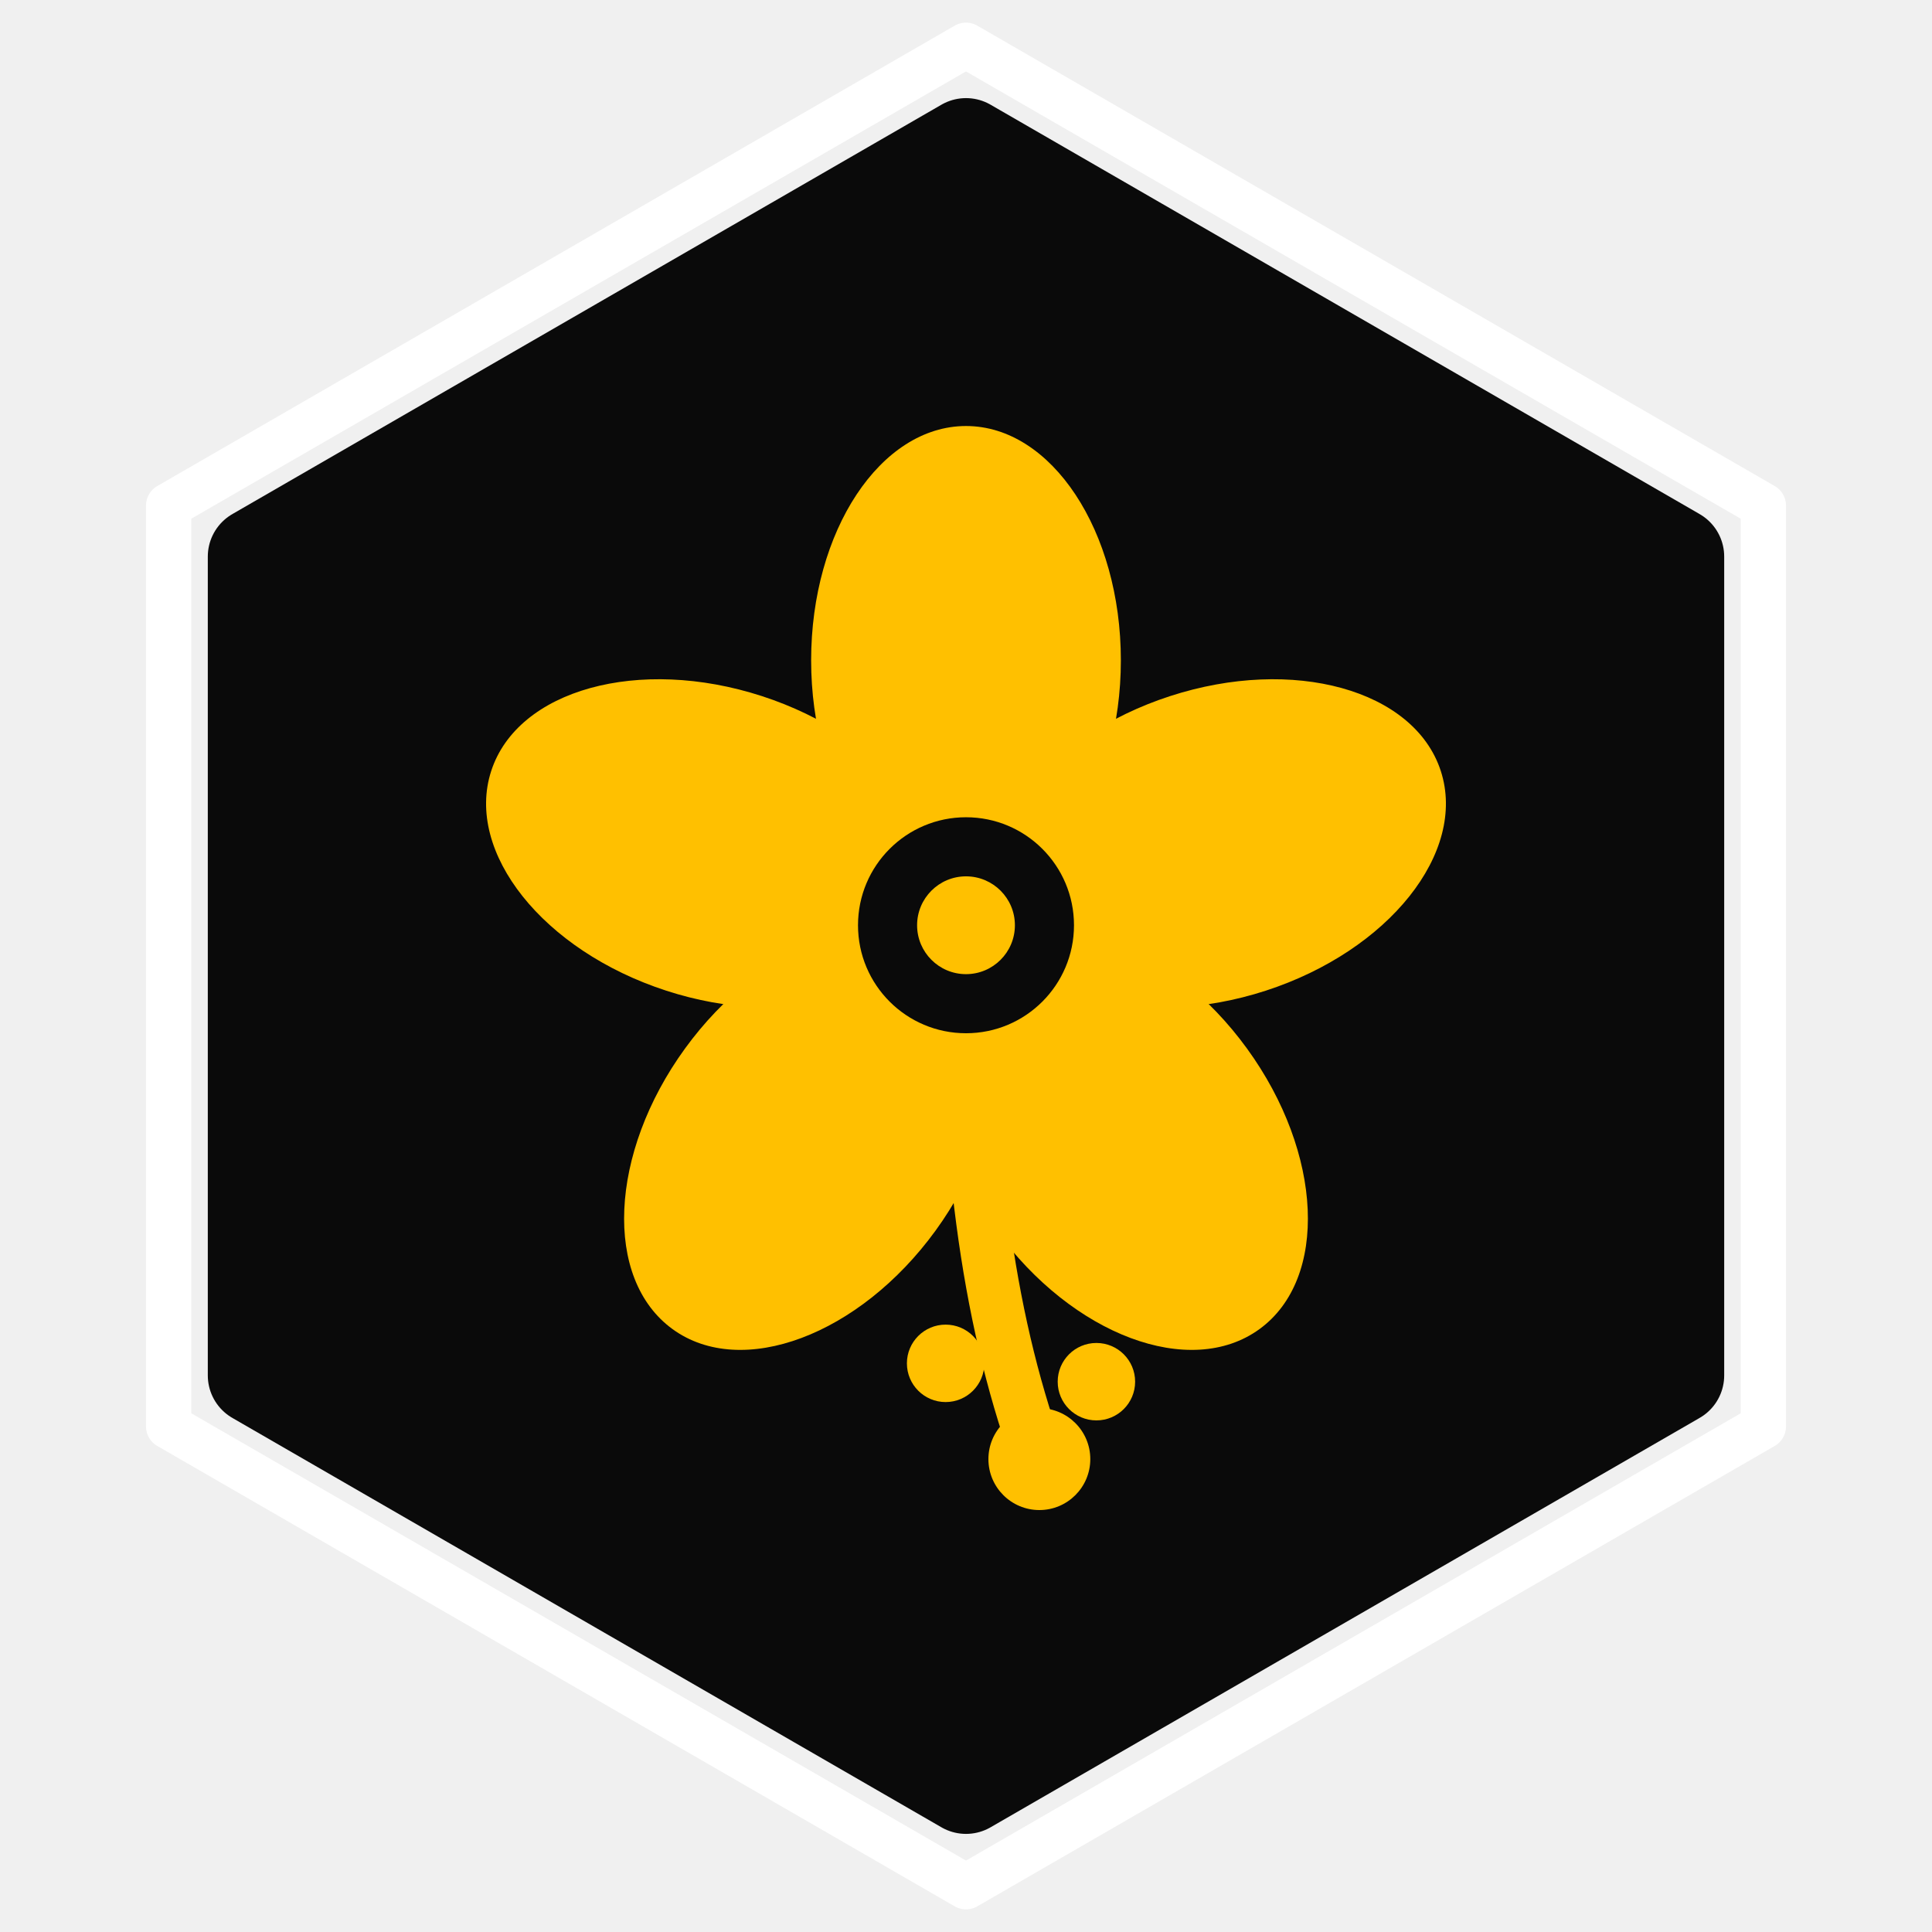
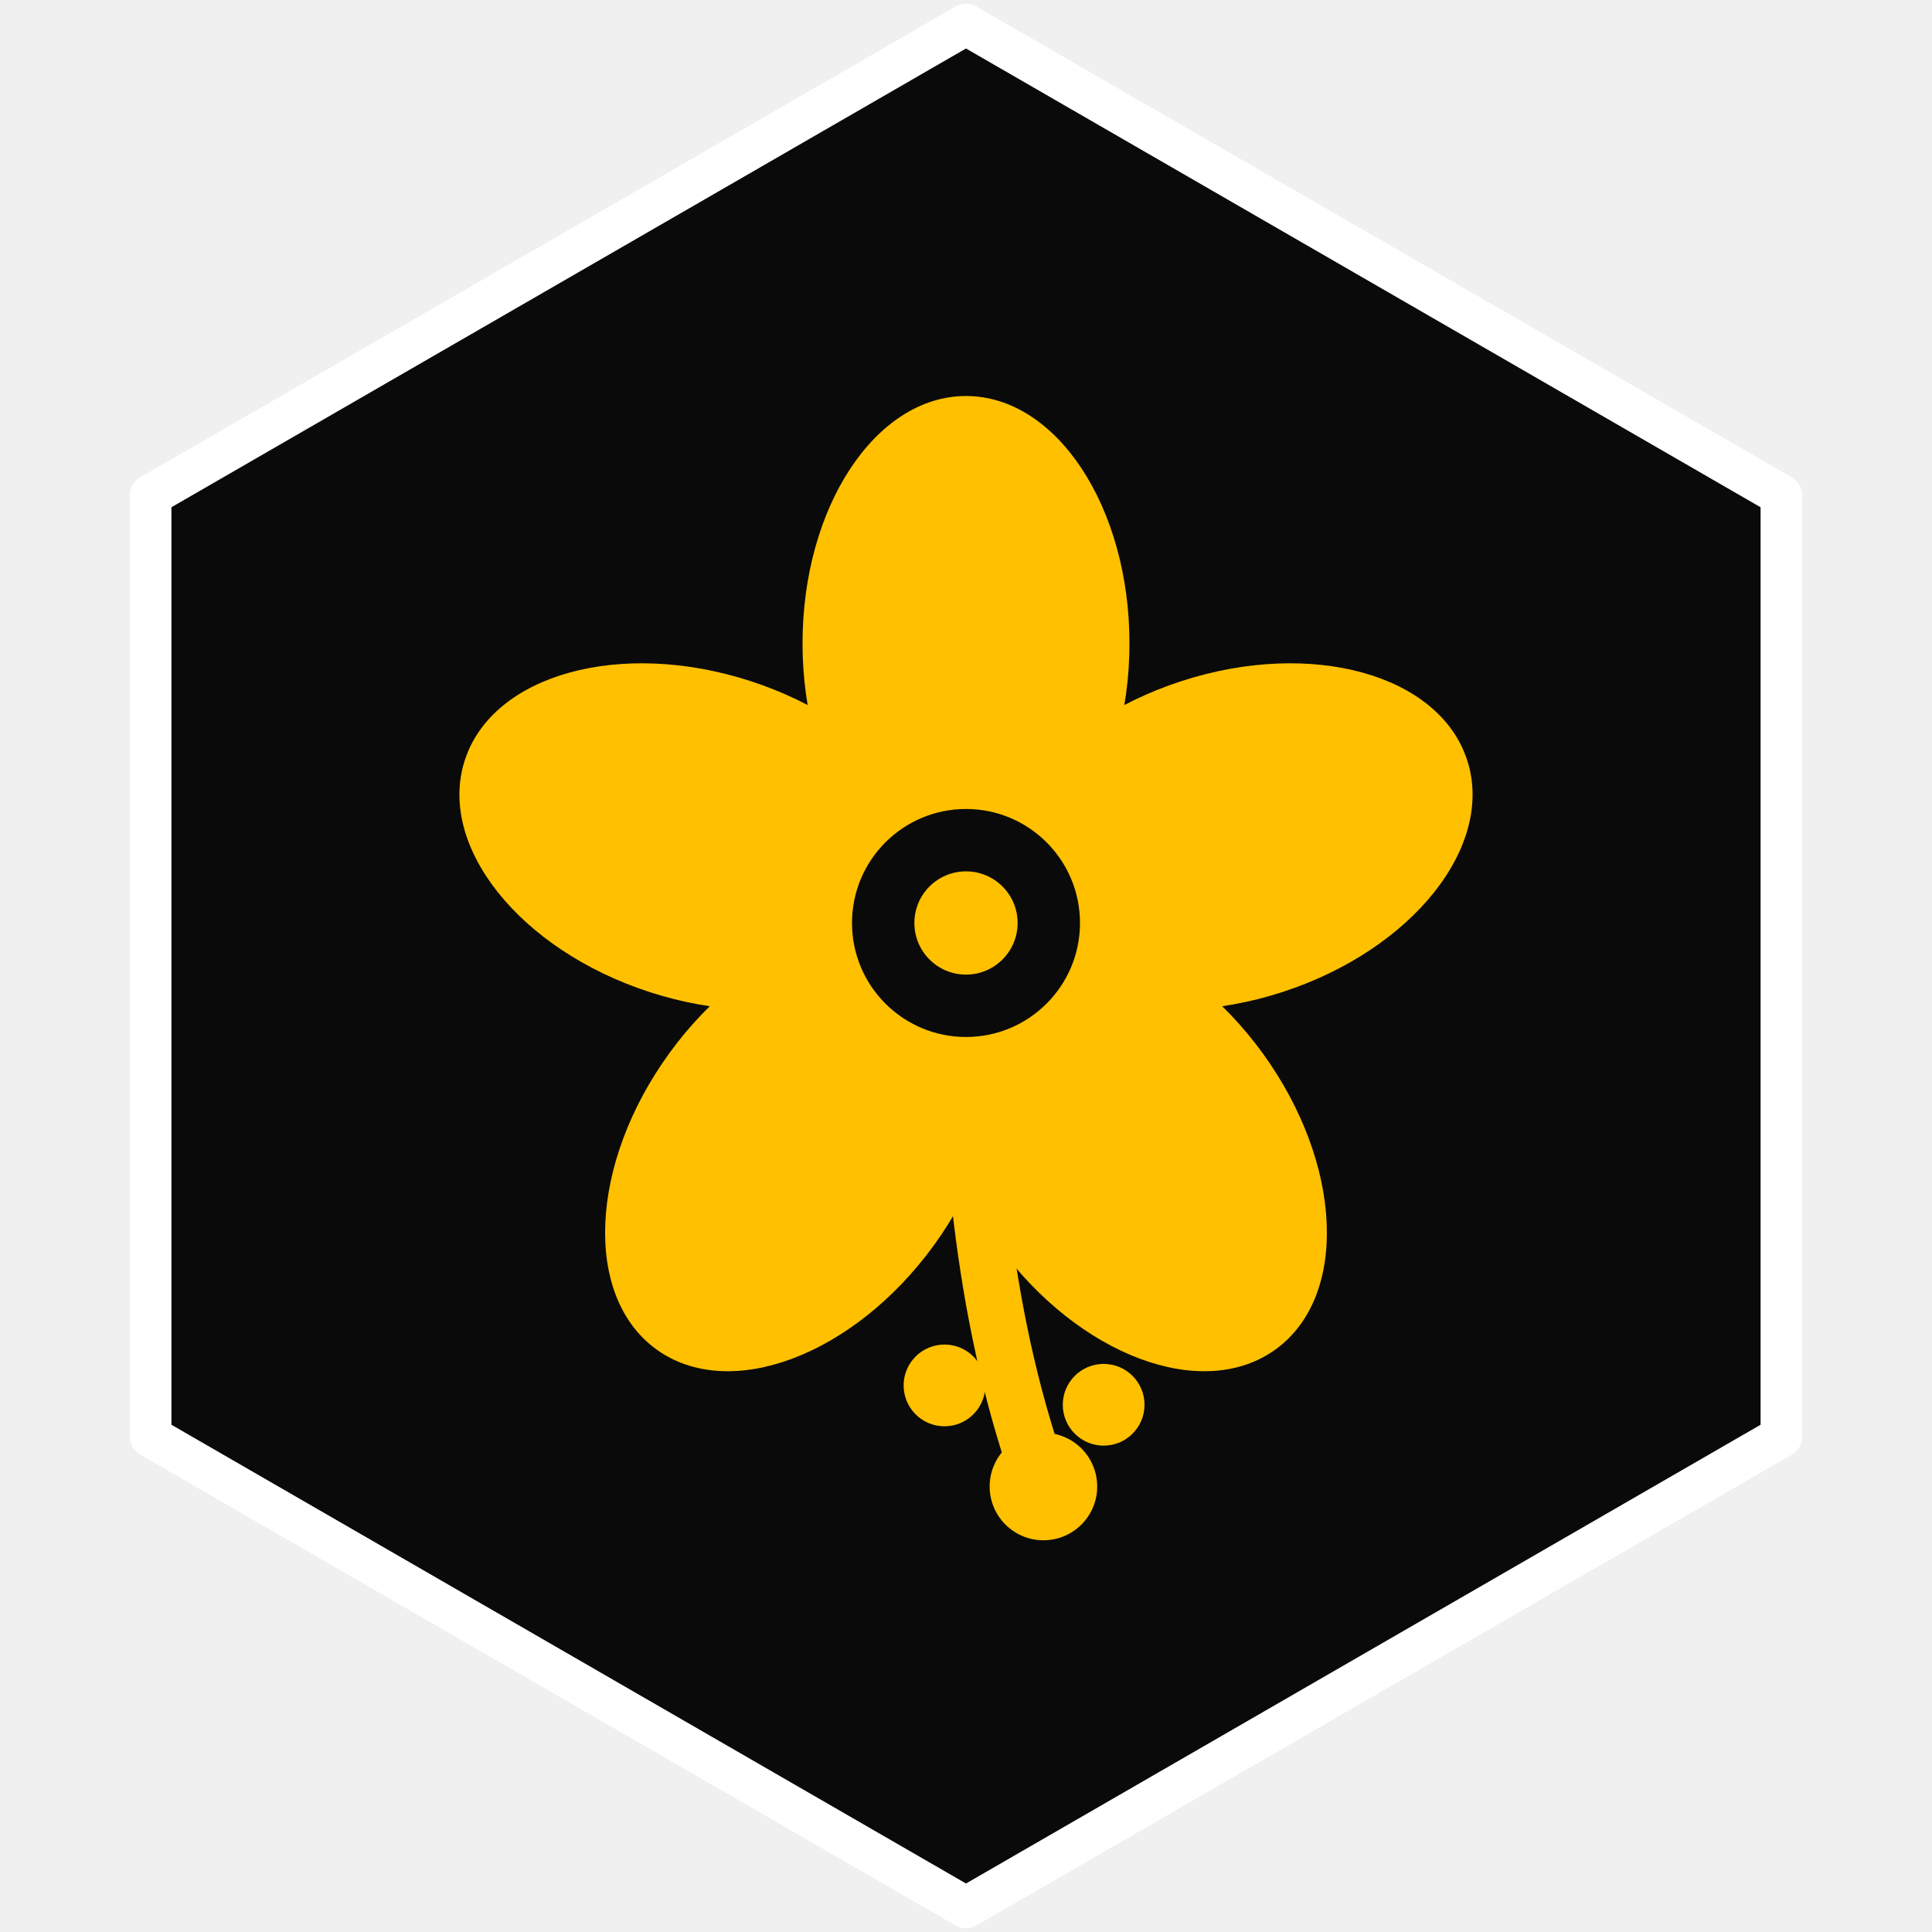
<svg xmlns="http://www.w3.org/2000/svg" width="512" height="512" viewBox="0 0 512 512">
-   <polygon points="256.00,39.00 68.07,147.50 68.07,364.50 256.00,473.00 443.93,364.50 443.93,147.50" fill="#0A0A0A" stroke="#0A0A0A" stroke-width="26" stroke-linejoin="round" />
-   <polygon points="256.00,12.00 44.69,134.00 44.69,378.00 256.00,500.00 467.31,378.00 467.31,134.00" fill="none" stroke="#FFFFFF" stroke-width="12" stroke-linejoin="round" stroke-linecap="round" />
-   <g transform="translate(83.20 94.00) scale(5.4)">
+   <polygon points="256.00,23.50 54.65,139.75 54.65,372.25 256.00,488.50 457.35,372.25 457.35,139.75" fill="#0A0A0A" stroke="#0A0A0A" stroke-width="34" stroke-linejoin="round" />
+   <polygon points="256.00,6.50 39.93,131.25 39.93,380.75 256.00,505.50 472.07,380.75 472.07,131.25" fill="none" stroke="#FFFFFF" stroke-width="11" stroke-linejoin="round" stroke-linecap="round" />
+   <g transform="translate(73.60 85.00) scale(5.7)">
    <defs>
      <mask id="bh">
        <rect width="64" height="64" fill="#fff" />
        <circle cx="32" cy="28" r="5.3" fill="#000" />
      </mask>
    </defs>
    <g mask="url(#bh)">
      <g fill="#FFC000" transform="translate(32 28)">
        <ellipse cx="0" cy="-13" rx="7.6" ry="11.5" />
        <ellipse cx="0" cy="-13" rx="7.6" ry="11.5" transform="rotate(72)" />
        <ellipse cx="0" cy="-13" rx="7.6" ry="11.5" transform="rotate(144)" />
        <ellipse cx="0" cy="-13" rx="7.6" ry="11.5" transform="rotate(216)" />
        <ellipse cx="0" cy="-13" rx="7.6" ry="11.5" transform="rotate(288)" />
      </g>
      <path d="M32 28 C 32 39, 33 47, 35.5 54" stroke="#FFC000" stroke-width="2.6" fill="none" stroke-linecap="round" />
      <circle cx="35.6" cy="54.2" r="2.5" fill="#FFC000" />
      <circle cx="31" cy="49.5" r="1.9" fill="#FFC000" />
      <circle cx="38.4" cy="50.4" r="1.9" fill="#FFC000" />
    </g>
    <circle cx="32" cy="28" r="2.4" fill="#FFC000" />
  </g>
</svg>
